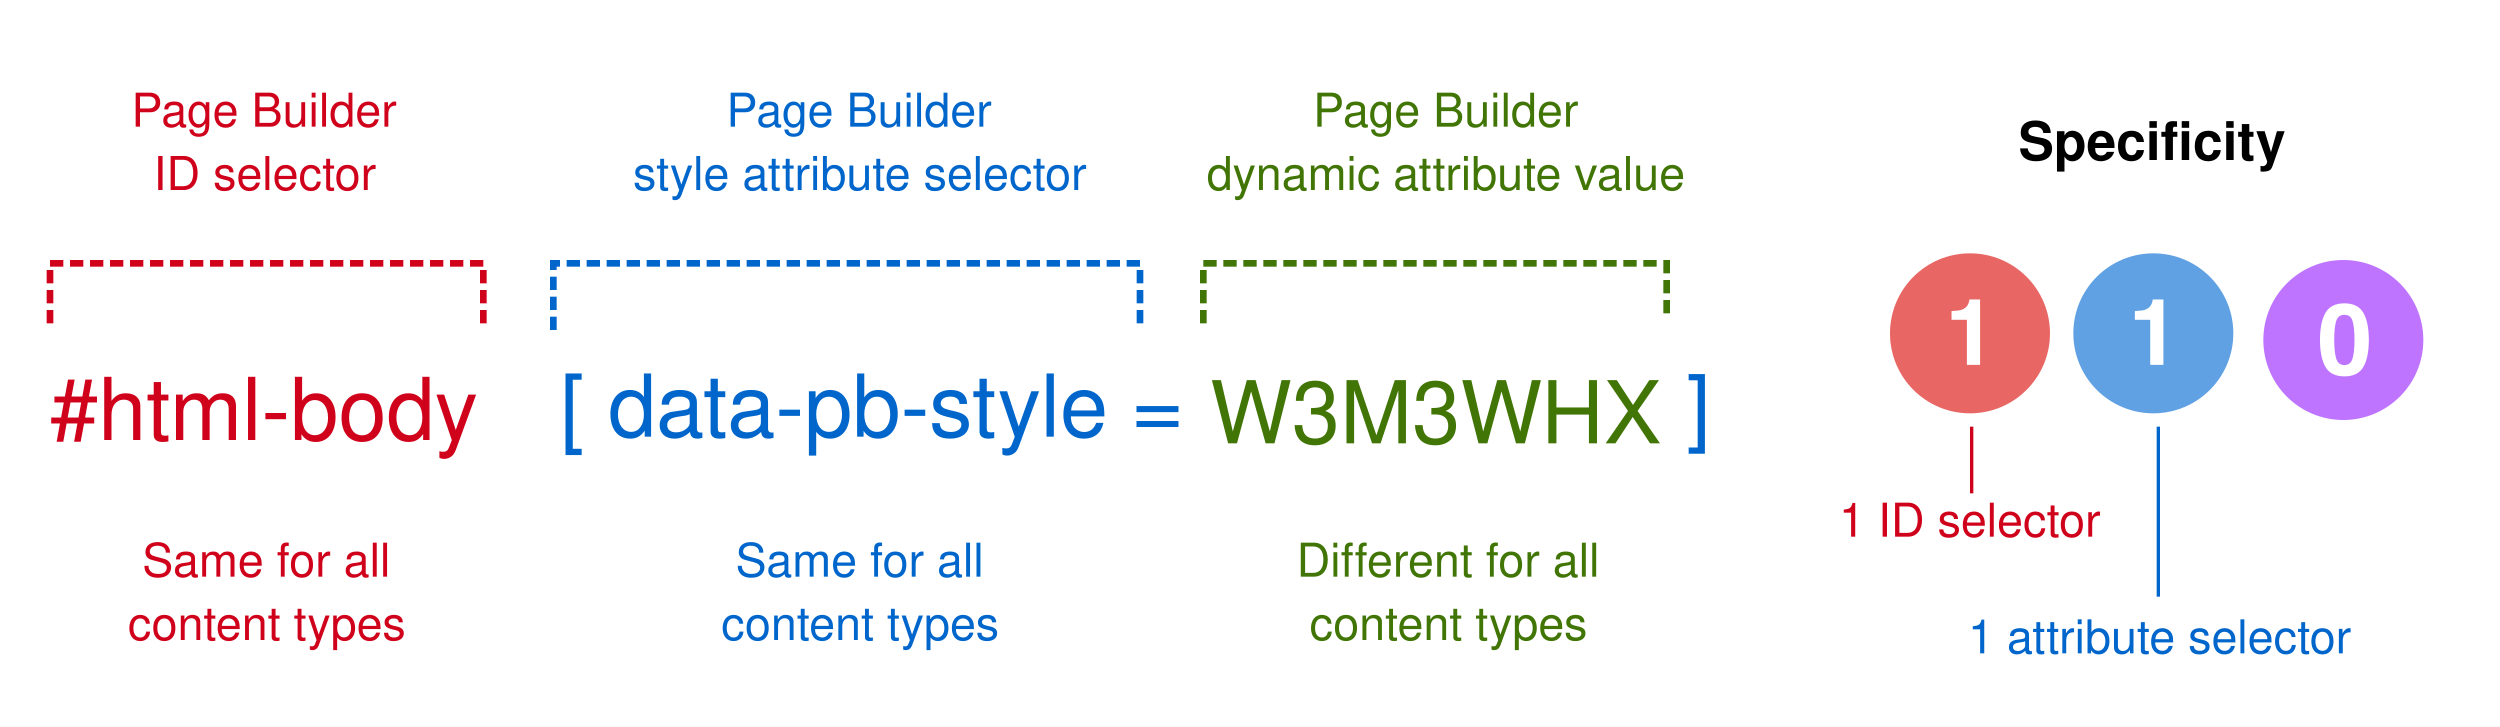
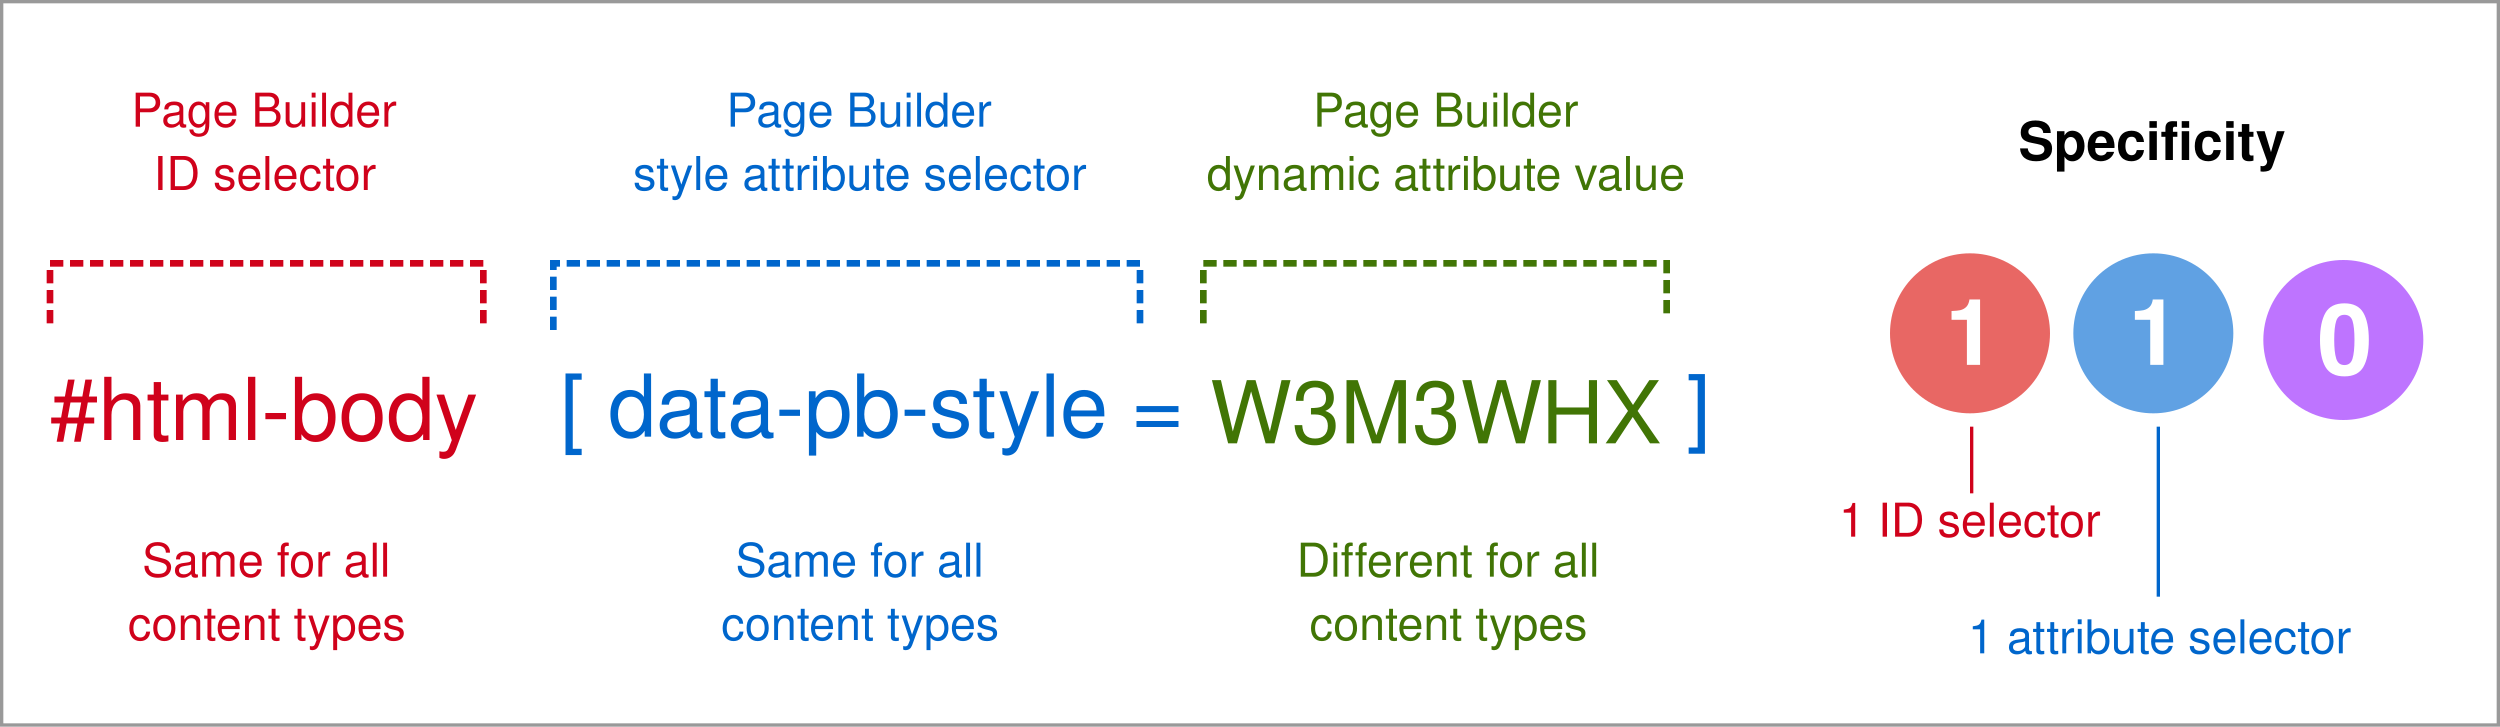
<svg xmlns="http://www.w3.org/2000/svg" width="750" height="218" viewBox="0 0 750 218">
  <g fill="none" fill-rule="evenodd">
    <rect width="750" height="218" fill="#FFF" />
    <text fill="#D0021B" font-family="Helvetica" font-size="26">
      <tspan x="15" y="132">#html-body</tspan>
    </text>
    <g font-family="Helvetica" font-size="26" transform="translate(168 106)">
      <text fill="#06C">
        <tspan x="0" y="25">[ data-pb-style =</tspan>
      </text>
      <text fill="#417505">
        <tspan x="195" y="27">W3M3WHX</tspan>
      </text>
    </g>
    <path stroke="#D0021B" stroke-dasharray="2 4" stroke-linecap="square" stroke-width="2" d="M15,96 L15,79 L145,79 L145,96" />
    <path stroke="#06C" stroke-dasharray="2 4" stroke-linecap="square" stroke-width="2" d="M166,98 L166,79 L342,79 L342,98" />
    <path stroke="#417505" stroke-dasharray="2 4" stroke-linecap="square" stroke-width="2" d="M361,96 L361,79 L500,79 L500,96" />
    <text fill="#D0021B" font-family="Helvetica" font-size="14">
      <tspan x="39.417" y="38">Page Builder </tspan>
      <tspan x="46.045" y="57">ID selector </tspan>
    </text>
    <text fill="#D0021B" font-family="Helvetica" font-size="14">
      <tspan x="42.652" y="173">Same for all </tspan>
      <tspan x="38.362" y="192">content types </tspan>
    </text>
    <text fill="#D0021B" font-family="Helvetica" font-size="14">
      <tspan x="551.707" y="161">1 ID selector </tspan>
    </text>
    <text fill="#06C" font-family="Helvetica" font-size="14">
      <tspan x="590.414" y="196">1 attribute selector </tspan>
    </text>
    <text fill="#06C" font-family="Helvetica" font-size="14">
      <tspan x="220.652" y="173">Same for all </tspan>
      <tspan x="216.362" y="192">content types </tspan>
    </text>
    <text fill="#417505" font-family="Helvetica" font-size="14">
      <tspan x="388.983" y="173">Different for all </tspan>
      <tspan x="392.862" y="192">content types </tspan>
    </text>
    <text fill="#06C" font-family="Helvetica" font-size="14">
      <tspan x="217.917" y="38">Page Builder </tspan>
      <tspan x="189.914" y="57">style attribute selector </tspan>
    </text>
    <text fill="#417505" font-family="Helvetica" font-size="14">
      <tspan x="393.917" y="38">Page Builder </tspan>
      <tspan x="362.018" y="57">dynamic attribute value </tspan>
    </text>
    <text fill="#000" font-family="Helvetica-Bold, Helvetica" font-size="16" font-weight="bold">
      <tspan x="605.5" y="48">Specificity</tspan>
    </text>
    <g transform="translate(567 76)">
      <circle cx="24" cy="24" r="24" fill="#E86764" />
      <path fill="#FFF" fill-rule="nonzero" d="M18.462,19.931 L18.462,17.308 C19.678,17.254 20.53,17.172 21.017,17.064 C21.792,16.893 22.423,16.55 22.91,16.037 C23.244,15.685 23.496,15.216 23.667,14.63 C23.767,14.279 23.816,14.017 23.816,13.846 L27.021,13.846 L27.021,33.453 L23.072,33.453 L23.072,19.931 L18.462,19.931 Z" />
    </g>
    <g transform="translate(622 76)">
      <circle cx="24" cy="24" r="24" fill="#60A1E3" />
      <path fill="#FFF" fill-rule="nonzero" d="M18.462,19.931 L18.462,17.308 C19.678,17.254 20.53,17.172 21.017,17.064 C21.792,16.893 22.423,16.55 22.91,16.037 C23.244,15.685 23.496,15.216 23.667,14.63 C23.767,14.279 23.816,14.017 23.816,13.846 L27.021,13.846 L27.021,33.453 L23.072,33.453 L23.072,19.931 L18.462,19.931 Z" />
    </g>
    <g transform="translate(679 78)">
      <circle cx="24" cy="24" r="24" fill="#BE74FF" />
      <path fill="#FFF" fill-rule="nonzero" d="M21.263,23.972 C21.263,26.413 21.463,28.281 21.863,29.575 C22.264,30.869 23.084,31.516 24.324,31.516 C25.564,31.516 26.377,30.869 26.763,29.575 C27.149,28.281 27.342,26.413 27.342,23.972 C27.342,21.413 27.149,19.519 26.763,18.288 C26.377,17.058 25.564,16.442 24.324,16.442 C23.084,16.442 22.264,17.058 21.863,18.288 C21.463,19.519 21.263,21.413 21.263,23.972 Z M24.324,13 C27.029,13 28.926,13.952 30.015,15.856 C31.104,17.761 31.648,20.466 31.648,23.972 C31.648,27.478 31.104,30.178 30.015,32.072 C28.926,33.967 27.029,34.914 24.324,34.914 C21.619,34.914 19.722,33.967 18.633,32.072 C17.544,30.178 17,27.478 17,23.972 C17,20.466 17.544,17.761 18.633,15.856 C19.722,13.952 21.619,13 24.324,13 Z" />
    </g>
    <line x1="591.5" x2="591.5" y1="128.5" y2="147.5" stroke="#D0021B" stroke-linecap="square" />
    <line x1="647.5" x2="647.5" y1="128.5" y2="178.5" stroke="#06C" stroke-linecap="square" />
    <polygon fill="#06C" fill-rule="nonzero" points="511.472 136.116 511.472 112.224 506.597 112.224 506.597 114.09 509.301 114.09 509.301 134.25 506.597 134.25 506.597 136.116" />
+     <rect width="749" height="217" x=".5" y=".5" stroke="#999" />
  </g>
</svg>
